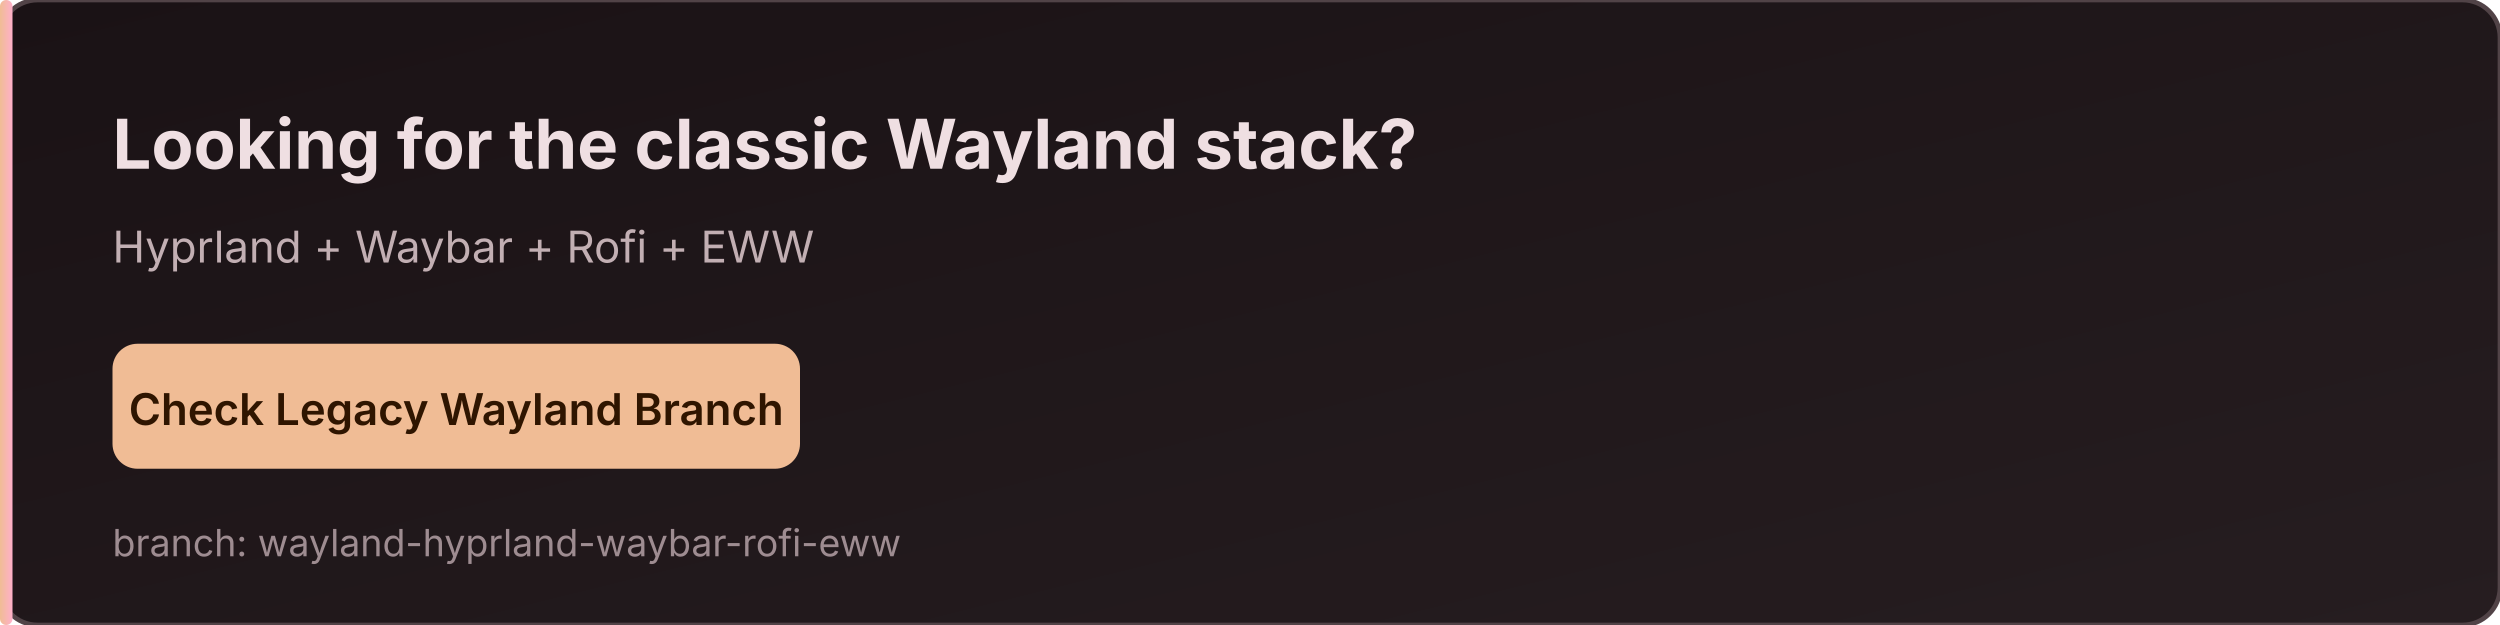
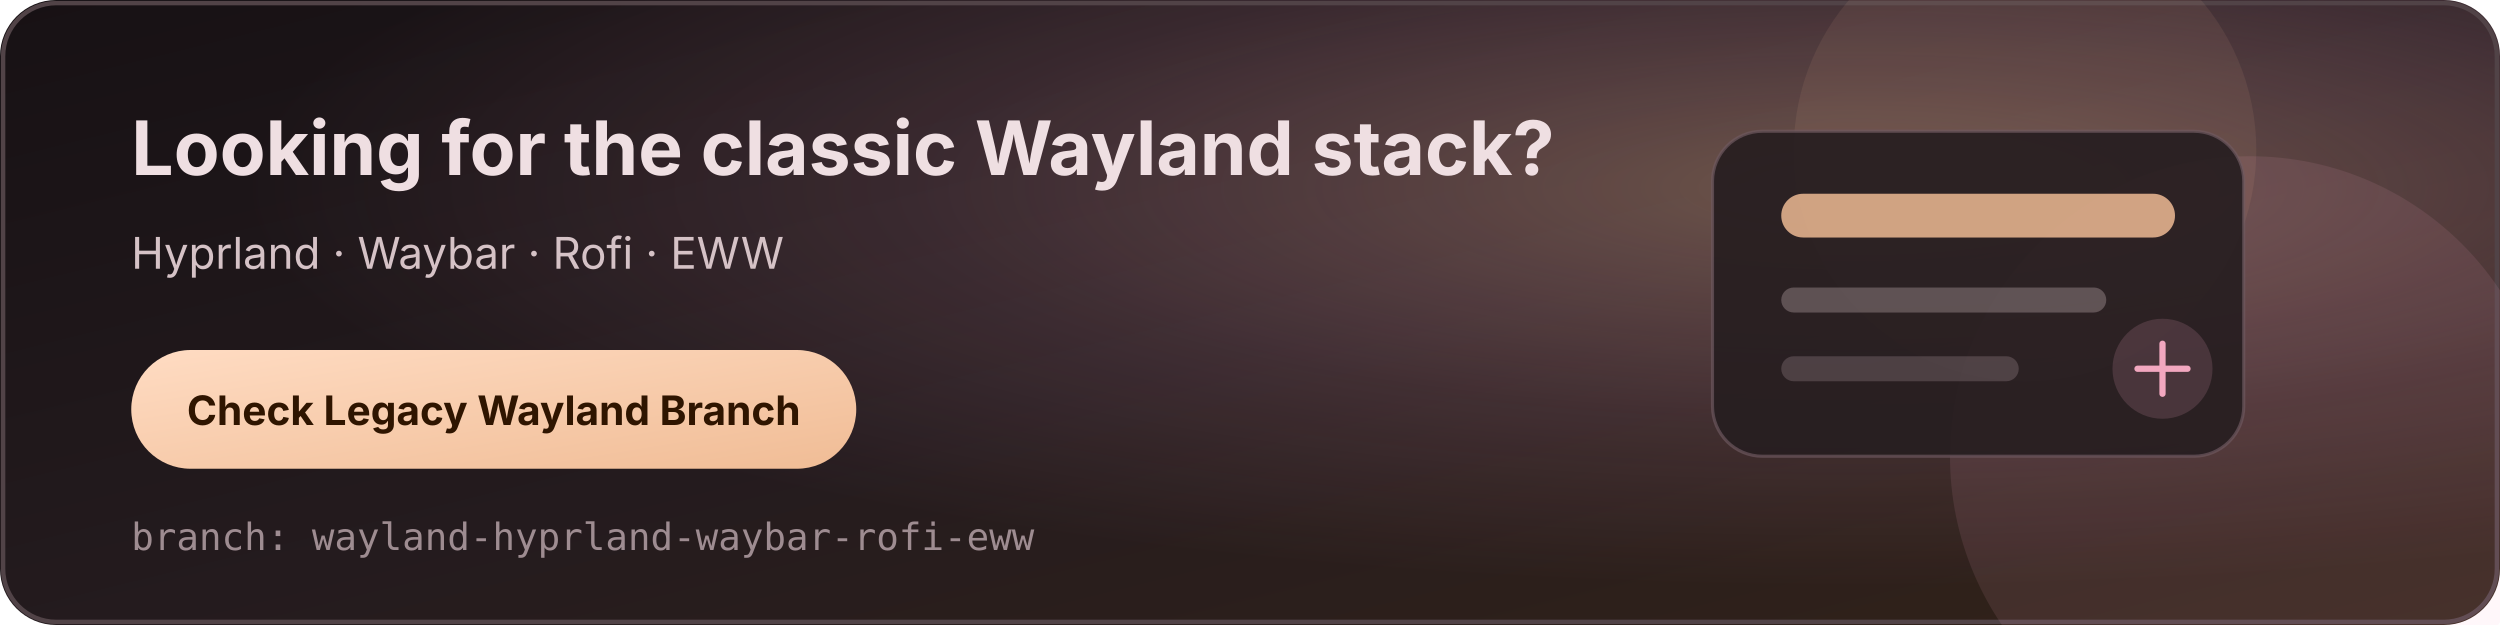
- <svg xmlns="http://www.w3.org/2000/svg" width="800" height="200" viewBox="0 0 800 200" role="img" aria-labelledby="waylandTitle">
+ <svg xmlns="http://www.w3.org/2000/svg" width="800" height="200" viewBox="0 0 800 200" role="img" aria-labelledby="waylandTitle waylandDesc">
  <defs>
-     <linearGradient id="bg" x1="0" y1="0" x2="1" y2="1">
-       <stop offset="0%" stop-color="#1a1215" />
-       <stop offset="100%" stop-color="#261d20" />
+     <linearGradient id="waylandBg" x1="0" y1="0" x2="1" y2="1">
+       <stop offset="0%" stop-color="#171114" />
+       <stop offset="52%" stop-color="#241b1e" />
+       <stop offset="100%" stop-color="#332319" />
    </linearGradient>
-     <linearGradient id="accent" x1="0" y1="0" x2="1" y2="0">
-       <stop offset="0%" stop-color="#f0bc95" />
-       <stop offset="100%" stop-color="#ffb0ca" />
+     <radialGradient id="waylandBloom" cx="74%" cy="30%" r="64%">
+       <stop offset="0%" stop-color="#f0bc95" stop-opacity="0.36" />
+       <stop offset="58%" stop-color="#ffb0ca" stop-opacity="0.12" />
+       <stop offset="100%" stop-color="#ffb0ca" stop-opacity="0" />
+     </radialGradient>
+     <linearGradient id="waylandPill" x1="0" y1="0" x2="1" y2="1">
+       <stop offset="0%" stop-color="#ffdcc3" />
+       <stop offset="100%" stop-color="#f0bc95" />
    </linearGradient>
  </defs>
-   <rect width="800" height="200" rx="12" fill="url(#bg)" />
-   <rect width="800" height="200" rx="12" fill="none" stroke="#514347" stroke-width="1.5" />
-   <rect x="0" y="0" width="4" height="200" rx="2" fill="url(#accent)" />
-   <text x="36" y="54" font-family="system-ui, -apple-system, sans-serif" font-size="22" font-weight="700" fill="#efdfe2">
+   <rect width="800" height="200" rx="18" fill="url(#waylandBg)" />
+   <rect width="800" height="200" rx="18" fill="url(#waylandBloom)" />
+   <rect x="1" y="1" width="798" height="198" rx="17" fill="none" stroke="#514347" stroke-width="1.4" />
+   <circle cx="648" cy="48" r="74" fill="#f0bc95" fill-opacity="0.09" />
+   <circle cx="720" cy="146" r="96" fill="#ffb0ca" fill-opacity="0.10" />
+   <g opacity="0.92">
+     <rect x="548" y="42" width="170" height="104" rx="16" fill="#261d20" stroke="#705b62" stroke-opacity="0.7" />
+     <rect x="570" y="62" width="126" height="14" rx="7" fill="#f0bc95" fill-opacity="0.88" />
+     <rect x="570" y="92" width="104" height="8" rx="4" fill="#d5c2c6" fill-opacity="0.32" />
+     <rect x="570" y="114" width="76" height="8" rx="4" fill="#d5c2c6" fill-opacity="0.22" />
+     <circle cx="692" cy="118" r="16" fill="#ffb0ca" fill-opacity="0.16" />
+     <path d="M684 118h16M692 110v16" stroke="#ffb0ca" stroke-width="2" stroke-linecap="round" />
+   </g>
+   <text x="42" y="56" font-family="system-ui, -apple-system, BlinkMacSystemFont, 'Segoe UI', sans-serif" font-size="24" font-weight="750" fill="#efdfe2">
    Looking for the classic Wayland stack?
  </text>
-   <text x="36" y="84" font-family="system-ui, -apple-system, sans-serif" font-size="14" fill="#c2afb3">
-     Hyprland + Waybar + Rofi + EWW
+   <text x="42" y="86" font-family="system-ui, -apple-system, BlinkMacSystemFont, 'Segoe UI', sans-serif" font-size="14" fill="#d5c2c6">
+     Hyprland · Waybar · Rofi · EWW
  </text>
-   <rect x="36" y="110" width="220" height="40" rx="8" fill="#f0bc95" />
-   <text x="146" y="136" font-family="system-ui, -apple-system, sans-serif" font-size="14" font-weight="600" fill="#2f1500" text-anchor="middle">
+   <rect x="42" y="112" width="232" height="38" rx="19" fill="url(#waylandPill)" />
+   <text x="158" y="136" font-family="system-ui, -apple-system, BlinkMacSystemFont, 'Segoe UI', sans-serif" font-size="13" font-weight="700" fill="#2f1500" text-anchor="middle">
    Check Legacy Wayland Branch
  </text>
-   <text x="36" y="178" font-family="system-ui, -apple-system, sans-serif" font-size="12" fill="#9e8c91">
+   <text x="42" y="176" font-family="ui-monospace, SFMono-Regular, Menlo, Consolas, monospace" font-size="12" fill="#9e8c91">
    branch: wayland-hyprland-waybar-rofi-eww
  </text>
</svg>
